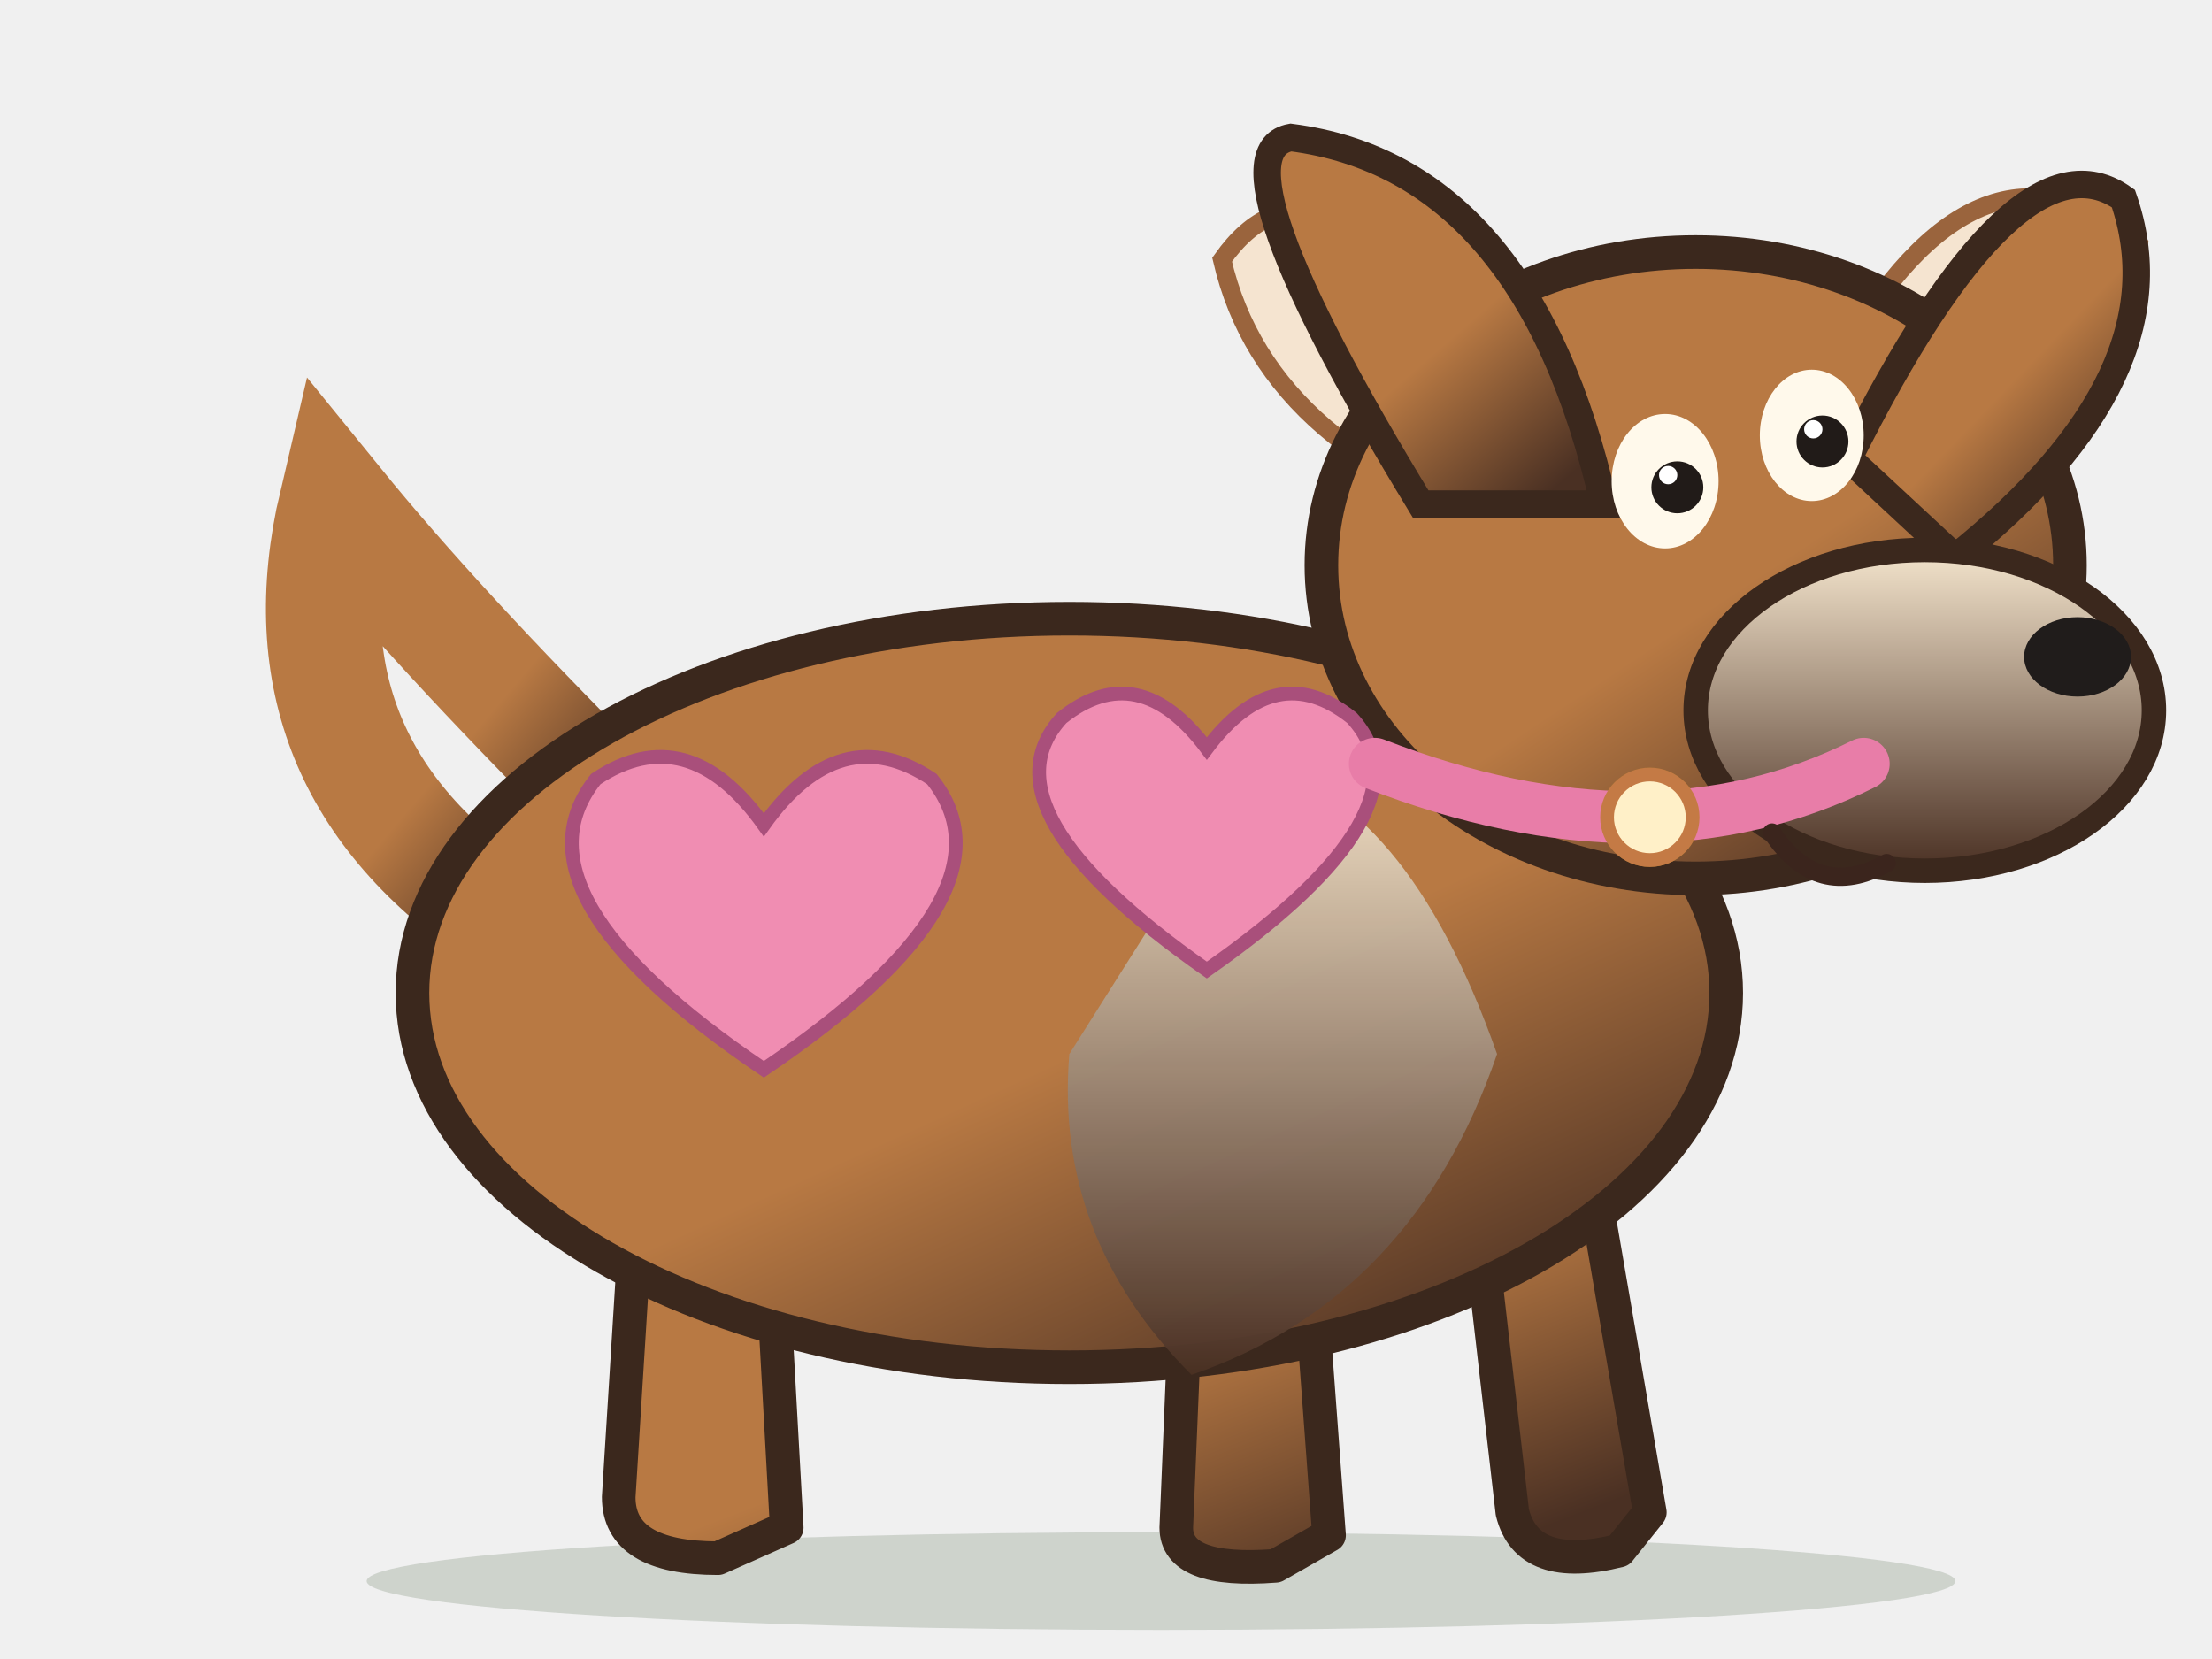
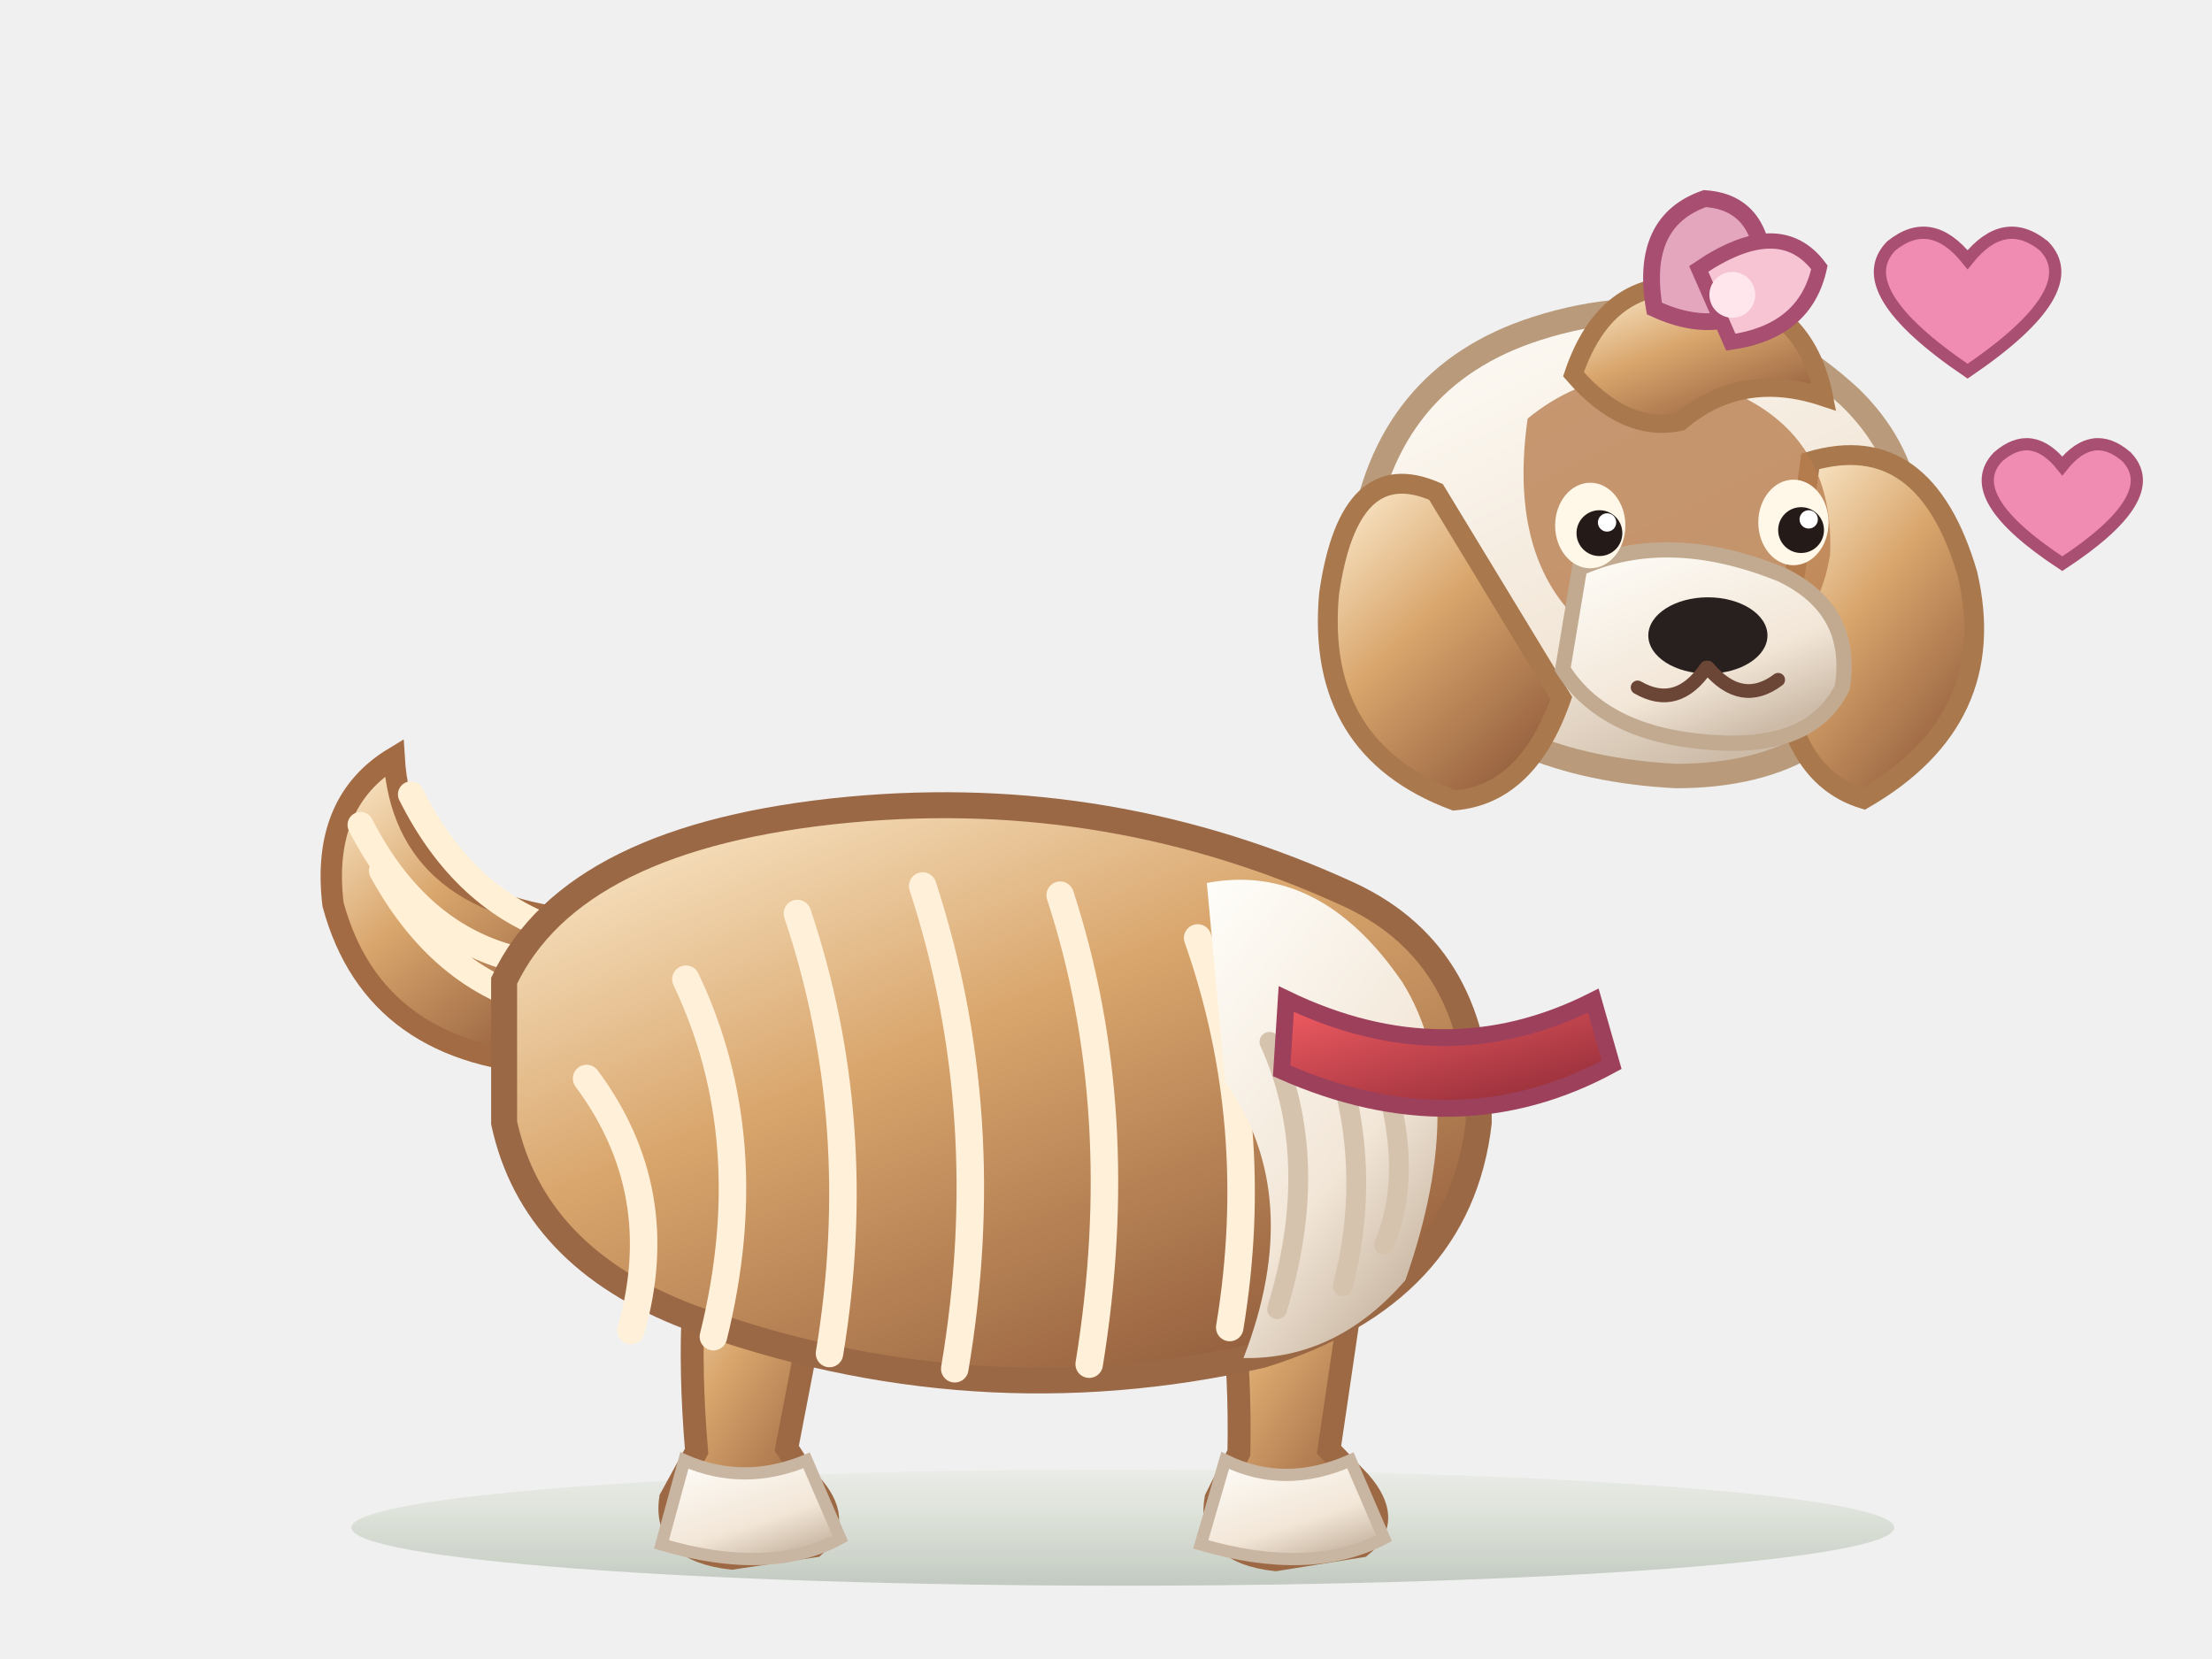
- <svg xmlns="http://www.w3.org/2000/svg" viewBox="0 0 1448 1086" width="1448" height="1086" role="img" aria-label="Cachorro namorados">
+ <svg xmlns="http://www.w3.org/2000/svg" viewBox="0 0 1448 1086" width="1448" height="1086" role="img" aria-label="Shih Tzu dos Namorados">
  <defs>
-     <linearGradient id="coat" x1="0" y1="0" x2="0.8" y2="1">
-       <stop stop-color="#b87943" />
-       <stop offset=".6" stop-color="#b87943" />
-       <stop offset="1" stop-color="#4a3023" />
+     <linearGradient id="ground" x1="0" y1="0" x2="0" y2="1">
+       <stop stop-color="#6c9b42" stop-opacity=".05" />
+       <stop offset="1" stop-color="#304d2a" stop-opacity=".24" />
    </linearGradient>
-     <linearGradient id="chest" x1="0" y1="0" x2="0" y2="1">
-       <stop stop-color="#f3e4cc" />
-       <stop offset="1" stop-color="#4a3023" />
+     <linearGradient id="metal" x1="0" y1="0" x2=".9" y2="1">
+       <stop stop-color="#e3f8ff" />
+       <stop offset=".28" stop-color="#7cb7c9" />
+       <stop offset=".58" stop-color="#294c62" />
+       <stop offset="1" stop-color="#152936" />
+     </linearGradient>
+     <linearGradient id="red" x1="0" y1="0" x2=".8" y2="1">
+       <stop stop-color="#f45d63" />
+       <stop offset="1" stop-color="#922d39" />
+     </linearGradient>
+     <linearGradient id="cream" x1="0" y1="0" x2=".7" y2="1">
+       <stop stop-color="#fff1d5" />
+       <stop offset=".48" stop-color="#d9a66d" />
+       <stop offset="1" stop-color="#95603e" />
+     </linearGradient>
+     <linearGradient id="white" x1="0" y1="0" x2=".6" y2="1">
+       <stop stop-color="#fffefa" />
+       <stop offset=".7" stop-color="#f2e6d7" />
+       <stop offset="1" stop-color="#cdbba8" />
    </linearGradient>
  </defs>
-   <ellipse cx="760" cy="1035" rx="520" ry="32" fill="#18380f" opacity=".16" />
-   <path d="M330 600Q180 500 220 330Q285 410 395 520" fill="none" stroke="url(#coat)" stroke-width="75" stroke-linecap="round" />
-   <path d="M420 740L405 980Q405 1020 470 1020L515 1000L500 730M780 760L770 1000Q770 1030 835 1025L870 1005L850 735M960 730L990 990Q1000 1030 1060 1015L1080 990L1030 700" fill="url(#coat)" stroke="#3b281d" stroke-width="22" stroke-linejoin="round" />
-   <ellipse cx="700" cy="650" rx="430" ry="245" fill="url(#coat)" stroke="#3b281d" stroke-width="22" />
-   <path d="M820 500Q920 520 980 690Q925 850 780 900Q690 810 700 690Z" fill="url(#chest)" opacity=".95" />
-   <path d="M960 225Q860 85 800 170Q830 300 1010 350M1210 225Q1300 75 1400 160Q1380 300 1260 355" fill="#f5e4d0" stroke="#9a643d" stroke-width="12" />
-   <ellipse cx="1110" cy="370" rx="245" ry="205" fill="url(#coat)" stroke="#3b281d" stroke-width="22" />
-   <path d="M930 330Q790 100 845 90Q1000 110 1050 330Z" fill="url(#coat)" stroke="#3b281d" stroke-width="18" />
-   <path d="M1210 300Q1320 80 1390 130Q1430 245 1280 365Z" fill="url(#coat)" stroke="#3b281d" stroke-width="18" />
-   <ellipse cx="1260" cy="465" rx="150" ry="105" fill="url(#chest)" stroke="#3b281d" stroke-width="16" />
-   <ellipse cx="1360" cy="430" rx="35" ry="26" fill="#201c1b" />
-   <ellipse cx="1090" cy="315" rx="35" ry="44" fill="#fff9eb" />
-   <ellipse cx="1186" cy="285" rx="34" ry="43" fill="#fff9eb" />
-   <circle cx="1098" cy="319" r="17" fill="#211b18" />
-   <circle cx="1193" cy="289" r="17" fill="#211b18" />
-   <circle cx="1092" cy="311" r="6" fill="#fff" />
-   <circle cx="1187" cy="281" r="6" fill="#fff" />
-   <path d="M900 500Q1080 570 1220 500" fill="none" stroke="#3569a8" stroke-width="32" stroke-linecap="round" />
-   <circle cx="1080" cy="535" r="28" fill="#efc94f" stroke="#986d27" stroke-width="9" />
-   <g fill="#f08db2" stroke="#a94f7b" stroke-width="9">
-     <path d="M500 540Q450 470 390 510Q330 585 500 700Q670 585 610 510Q550 470 500 540Z" />
-     <path d="M790 490Q745 430 695 470Q640 530 790 635Q940 530 885 470Q835 430 790 490Z" />
+   <ellipse cx="735" cy="1000" rx="505" ry="38" fill="url(#ground)" />
+   <path d="M365 697Q245 692 218 592Q210 525 258 496Q264 596 390 603Z" fill="url(#cream)" stroke="#a36b43" stroke-width="14" />
+   <path d="M236 540Q280 626 364 632M250 570Q291 645 362 659M269 520Q304 590 367 610" fill="none" stroke="#fff0d6" stroke-width="17" stroke-linecap="round" />
+   <path d="M466 780Q447 844 456 950L439 981Q434 1015 479 1020L533 1012Q552 995 530 971L515 948L548 777Z" fill="url(#cream)" stroke="#9d6944" stroke-width="15" />
+   <path d="M448 956Q487 973 528 956L550 1007Q504 1032 433 1011Z" fill="url(#white)" stroke="#c9b6a2" stroke-width="8" />
+   <path d="M790 779Q813 852 811 951L796 981Q790 1016 835 1021L891 1012Q912 995 890 970L870 949L895 779Z" fill="url(#cream)" stroke="#9d6944" stroke-width="15" />
+   <path d="M802 956Q841 975 884 956L906 1007Q858 1032 786 1011Z" fill="url(#white)" stroke="#c9b6a2" stroke-width="8" />
+   <path d="M330 642Q375 547 556 530Q728 514 884 586Q969 626 968 735Q955 847 826 887Q637 930 451 862Q349 823 330 735Z" fill="url(#cream)" stroke="#9b6846" stroke-width="17" />
+   <path d="M384 706Q439 780 413 871M449 641Q499 746 467 875M522 598Q568 735 543 886M604 580Q653 730 625 896M694 586Q740 727 713 893M784 614Q827 736 805 869M862 657Q898 758 867 834" fill="none" stroke="#fff0d9" stroke-width="18" stroke-linecap="round" />
+   <path d="M790 578Q864 564 918 643Q963 715 920 838Q875 890 814 889Q855 783 802 708Z" fill="url(#white)" />
+   <path d="M831 682Q866 759 836 857M871 682Q900 761 879 842M907 708Q925 770 906 815" fill="none" stroke="#d6c3ae" stroke-width="13" stroke-linecap="round" />
+   <path d="M891 356Q906 247 1006 215Q1122 178 1211 260Q1274 321 1238 421Q1205 508 1097 508Q984 502 926 436Z" fill="url(#white)" stroke="#b99b7c" stroke-width="16" />
+   <path d="M940 322Q883 297 870 389Q861 490 952 524Q1000 520 1022 457Z" fill="url(#cream)" stroke="#a9784d" stroke-width="13" />
+   <path d="M1185 302Q1260 280 1288 376Q1310 471 1220 523Q1174 509 1166 442Z" fill="url(#cream)" stroke="#a9784d" stroke-width="13" />
+   <path d="M1000 274Q1060 225 1141 260Q1201 290 1198 363Q1189 420 1137 433Q1082 442 1030 403Q988 359 1000 274Z" fill="#b77c4d" opacity=".78" />
+   <path d="M1034 372Q1092 346 1166 376Q1214 399 1206 450Q1186 491 1120 486Q1050 481 1023 438Z" fill="url(#white)" stroke="#c2aa91" stroke-width="10" />
+   <ellipse cx="1118" cy="416" rx="39" ry="25" fill="#28201e" />
+   <path d="M1117 437Q1098 465 1072 450M1118 437Q1140 463 1164 445" fill="none" stroke="#6b4637" stroke-width="9" stroke-linecap="round" />
+   <ellipse cx="1041" cy="344" rx="23" ry="28" fill="#fff8e9" />
+   <ellipse cx="1174" cy="342" rx="23" ry="28" fill="#fff8e9" />
+   <circle cx="1047" cy="349" r="15" fill="#241a18" />
+   <circle cx="1179" cy="347" r="15" fill="#241a18" />
+   <circle cx="1052" cy="342" r="6" fill="#fff" />
+   <circle cx="1184" cy="340" r="6" fill="#fff" />
+   <path d="M1030 245Q1054 174 1122 190Q1182 199 1194 260Q1140 242 1100 276Q1064 284 1030 245Z" fill="url(#cream)" stroke="#a9784d" stroke-width="12" />
+   <path d="M1083 202Q1073 145 1116 130Q1161 133 1154 198Q1124 221 1083 202Z" fill="#e4a6bd" stroke="#a84e71" stroke-width="11" />
+   <path d="M1112 176Q1165 140 1191 175Q1182 217 1133 224Z" fill="#f6c4d2" stroke="#a84e71" stroke-width="10" />
+   <circle cx="1134" cy="193" r="15" fill="#ffe6ed" />
+   <path d="M842 654Q946 704 1043 655L1055 697Q954 752 839 701Z" fill="url(#red)" stroke="#9d405b" stroke-width="11" />
+   <g fill="#f08bb1" stroke="#a94f72" stroke-width="8">
+     <path d="M1288 170Q1264 140 1238 161Q1210 190 1288 243Q1366 190 1338 161Q1312 140 1288 170Z" />
+     <path d="M1350 305Q1330 280 1308 299Q1283 325 1350 369Q1417 325 1392 299Q1370 280 1350 305Z" />
  </g>
-   <path d="M900 500Q1080 570 1220 500" fill="none" stroke="#e87da8" stroke-width="34" stroke-linecap="round" />
-   <circle cx="1080" cy="535" r="28" fill="#fff0c8" stroke="#c47a45" stroke-width="9" />
-   <path d="M1160 545Q1190 590 1235 565" stroke="#3b251d" stroke-width="12" fill="none" stroke-linecap="round" />
</svg>
